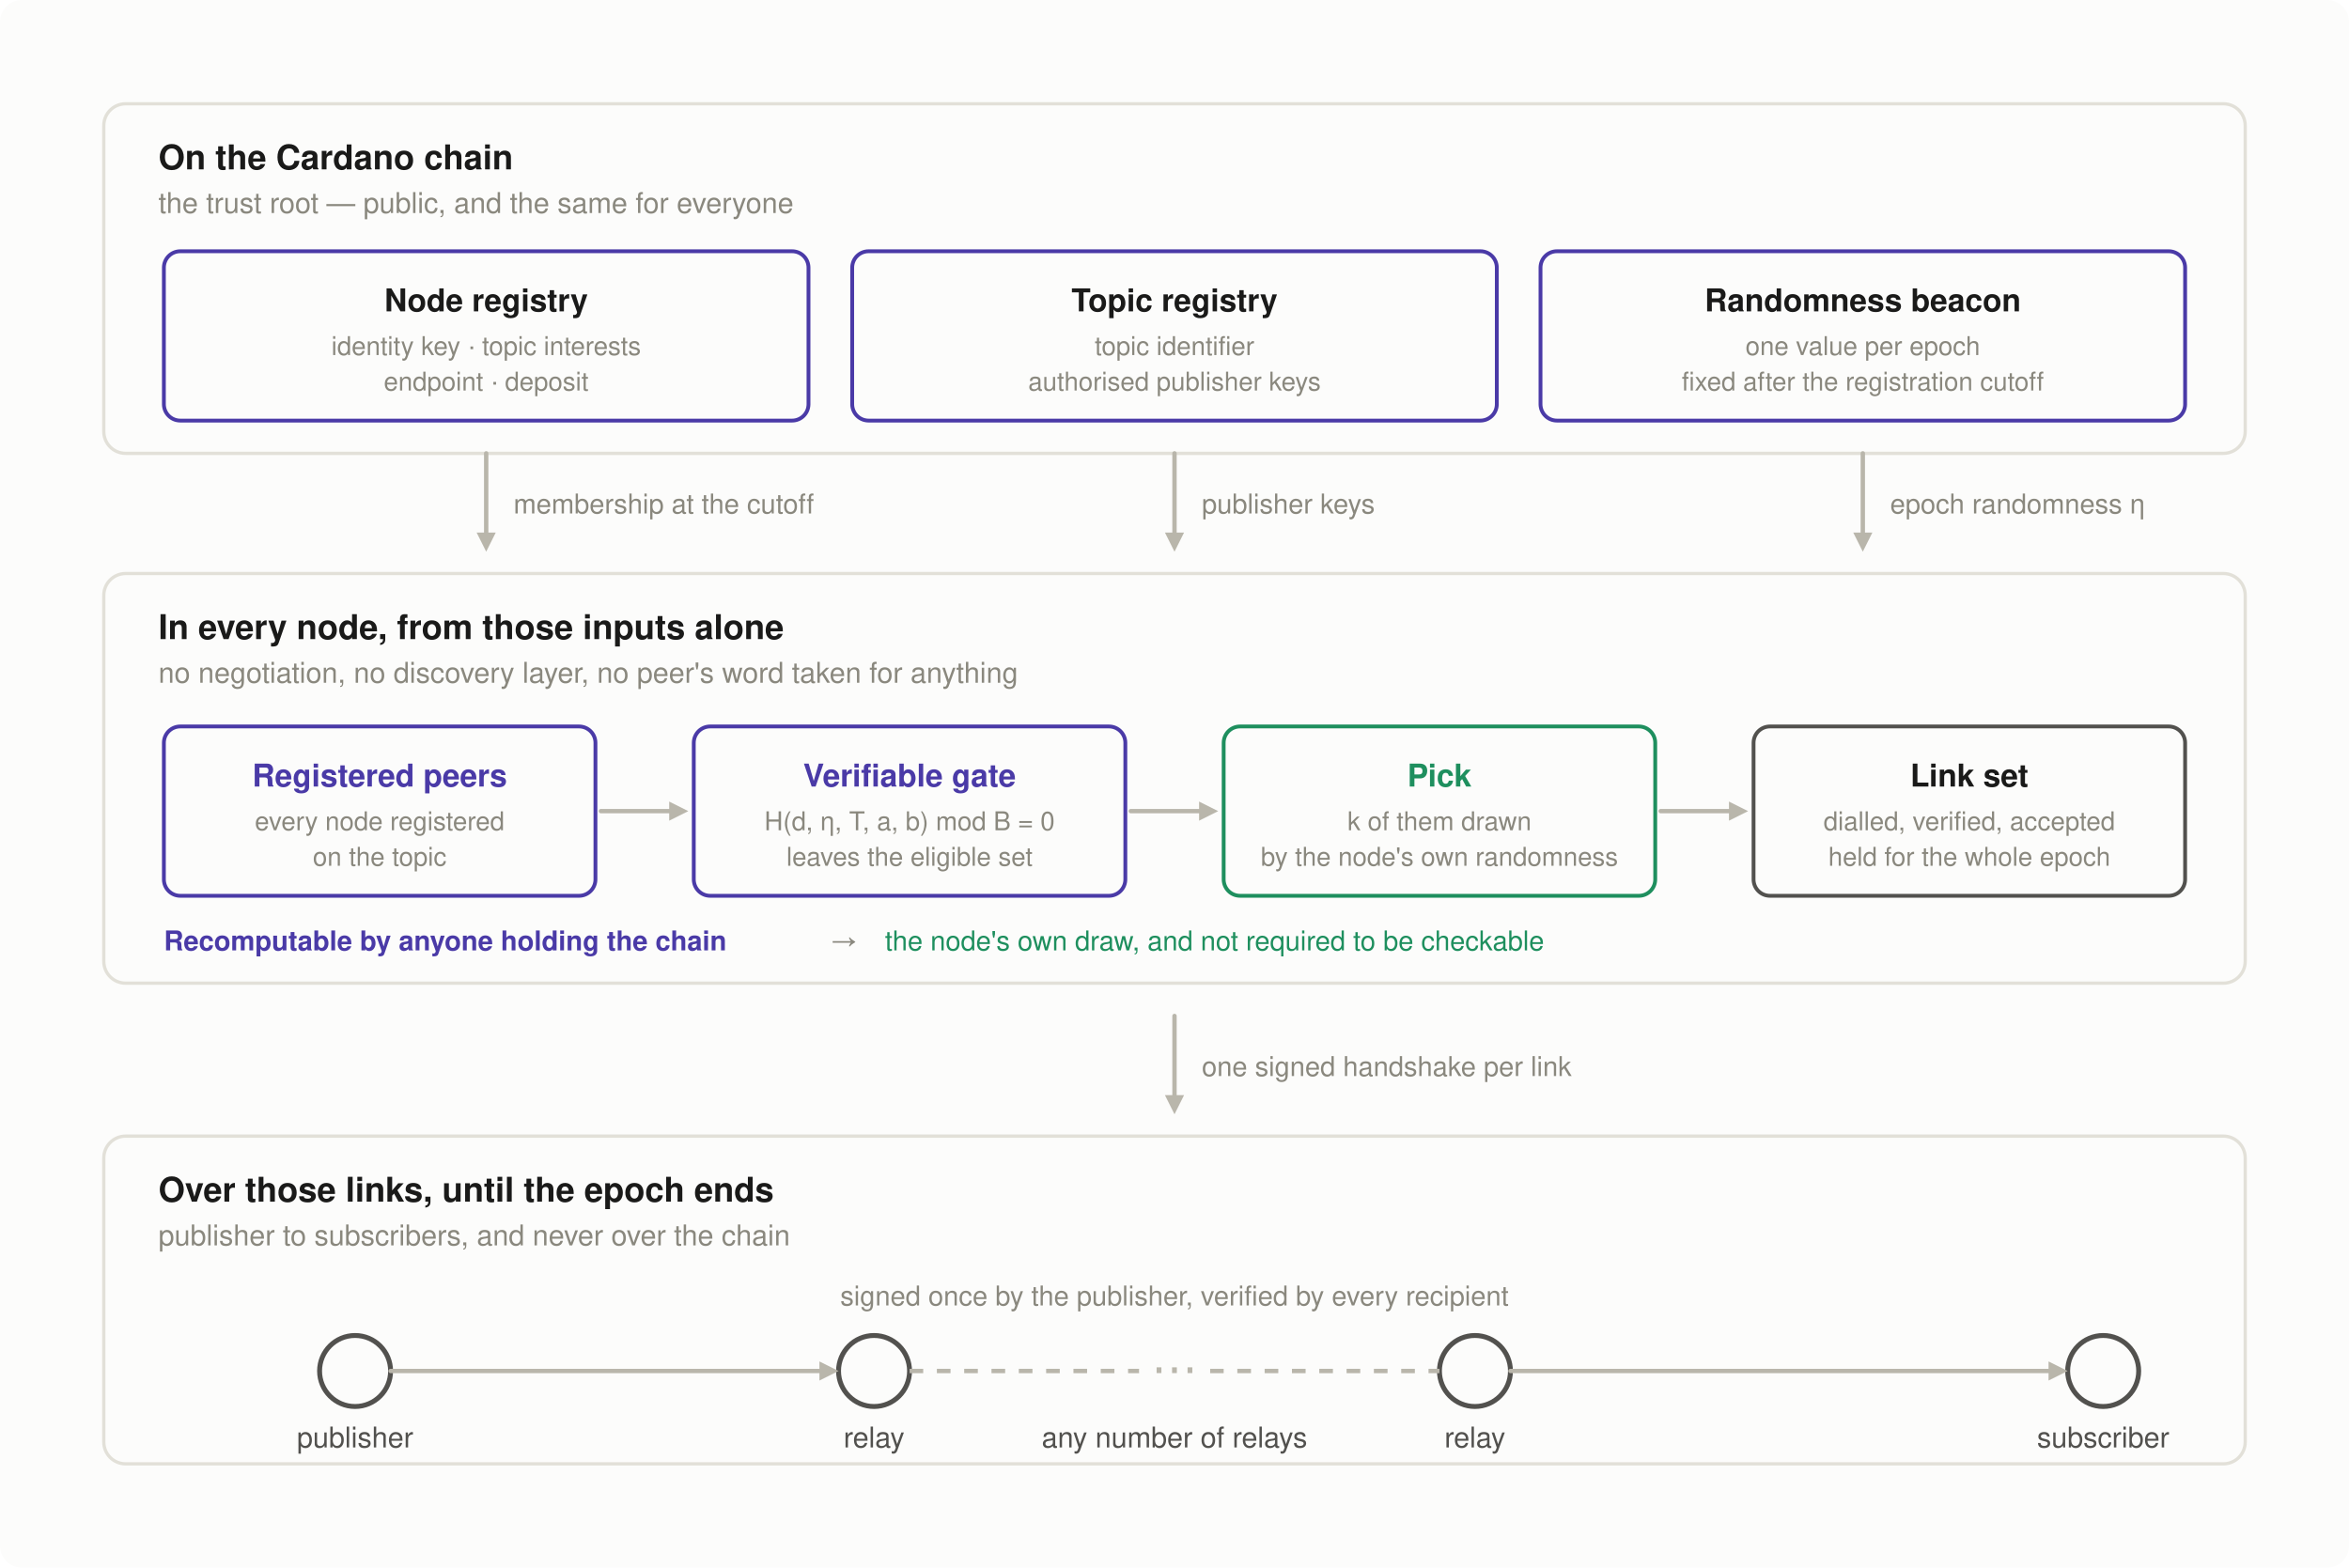
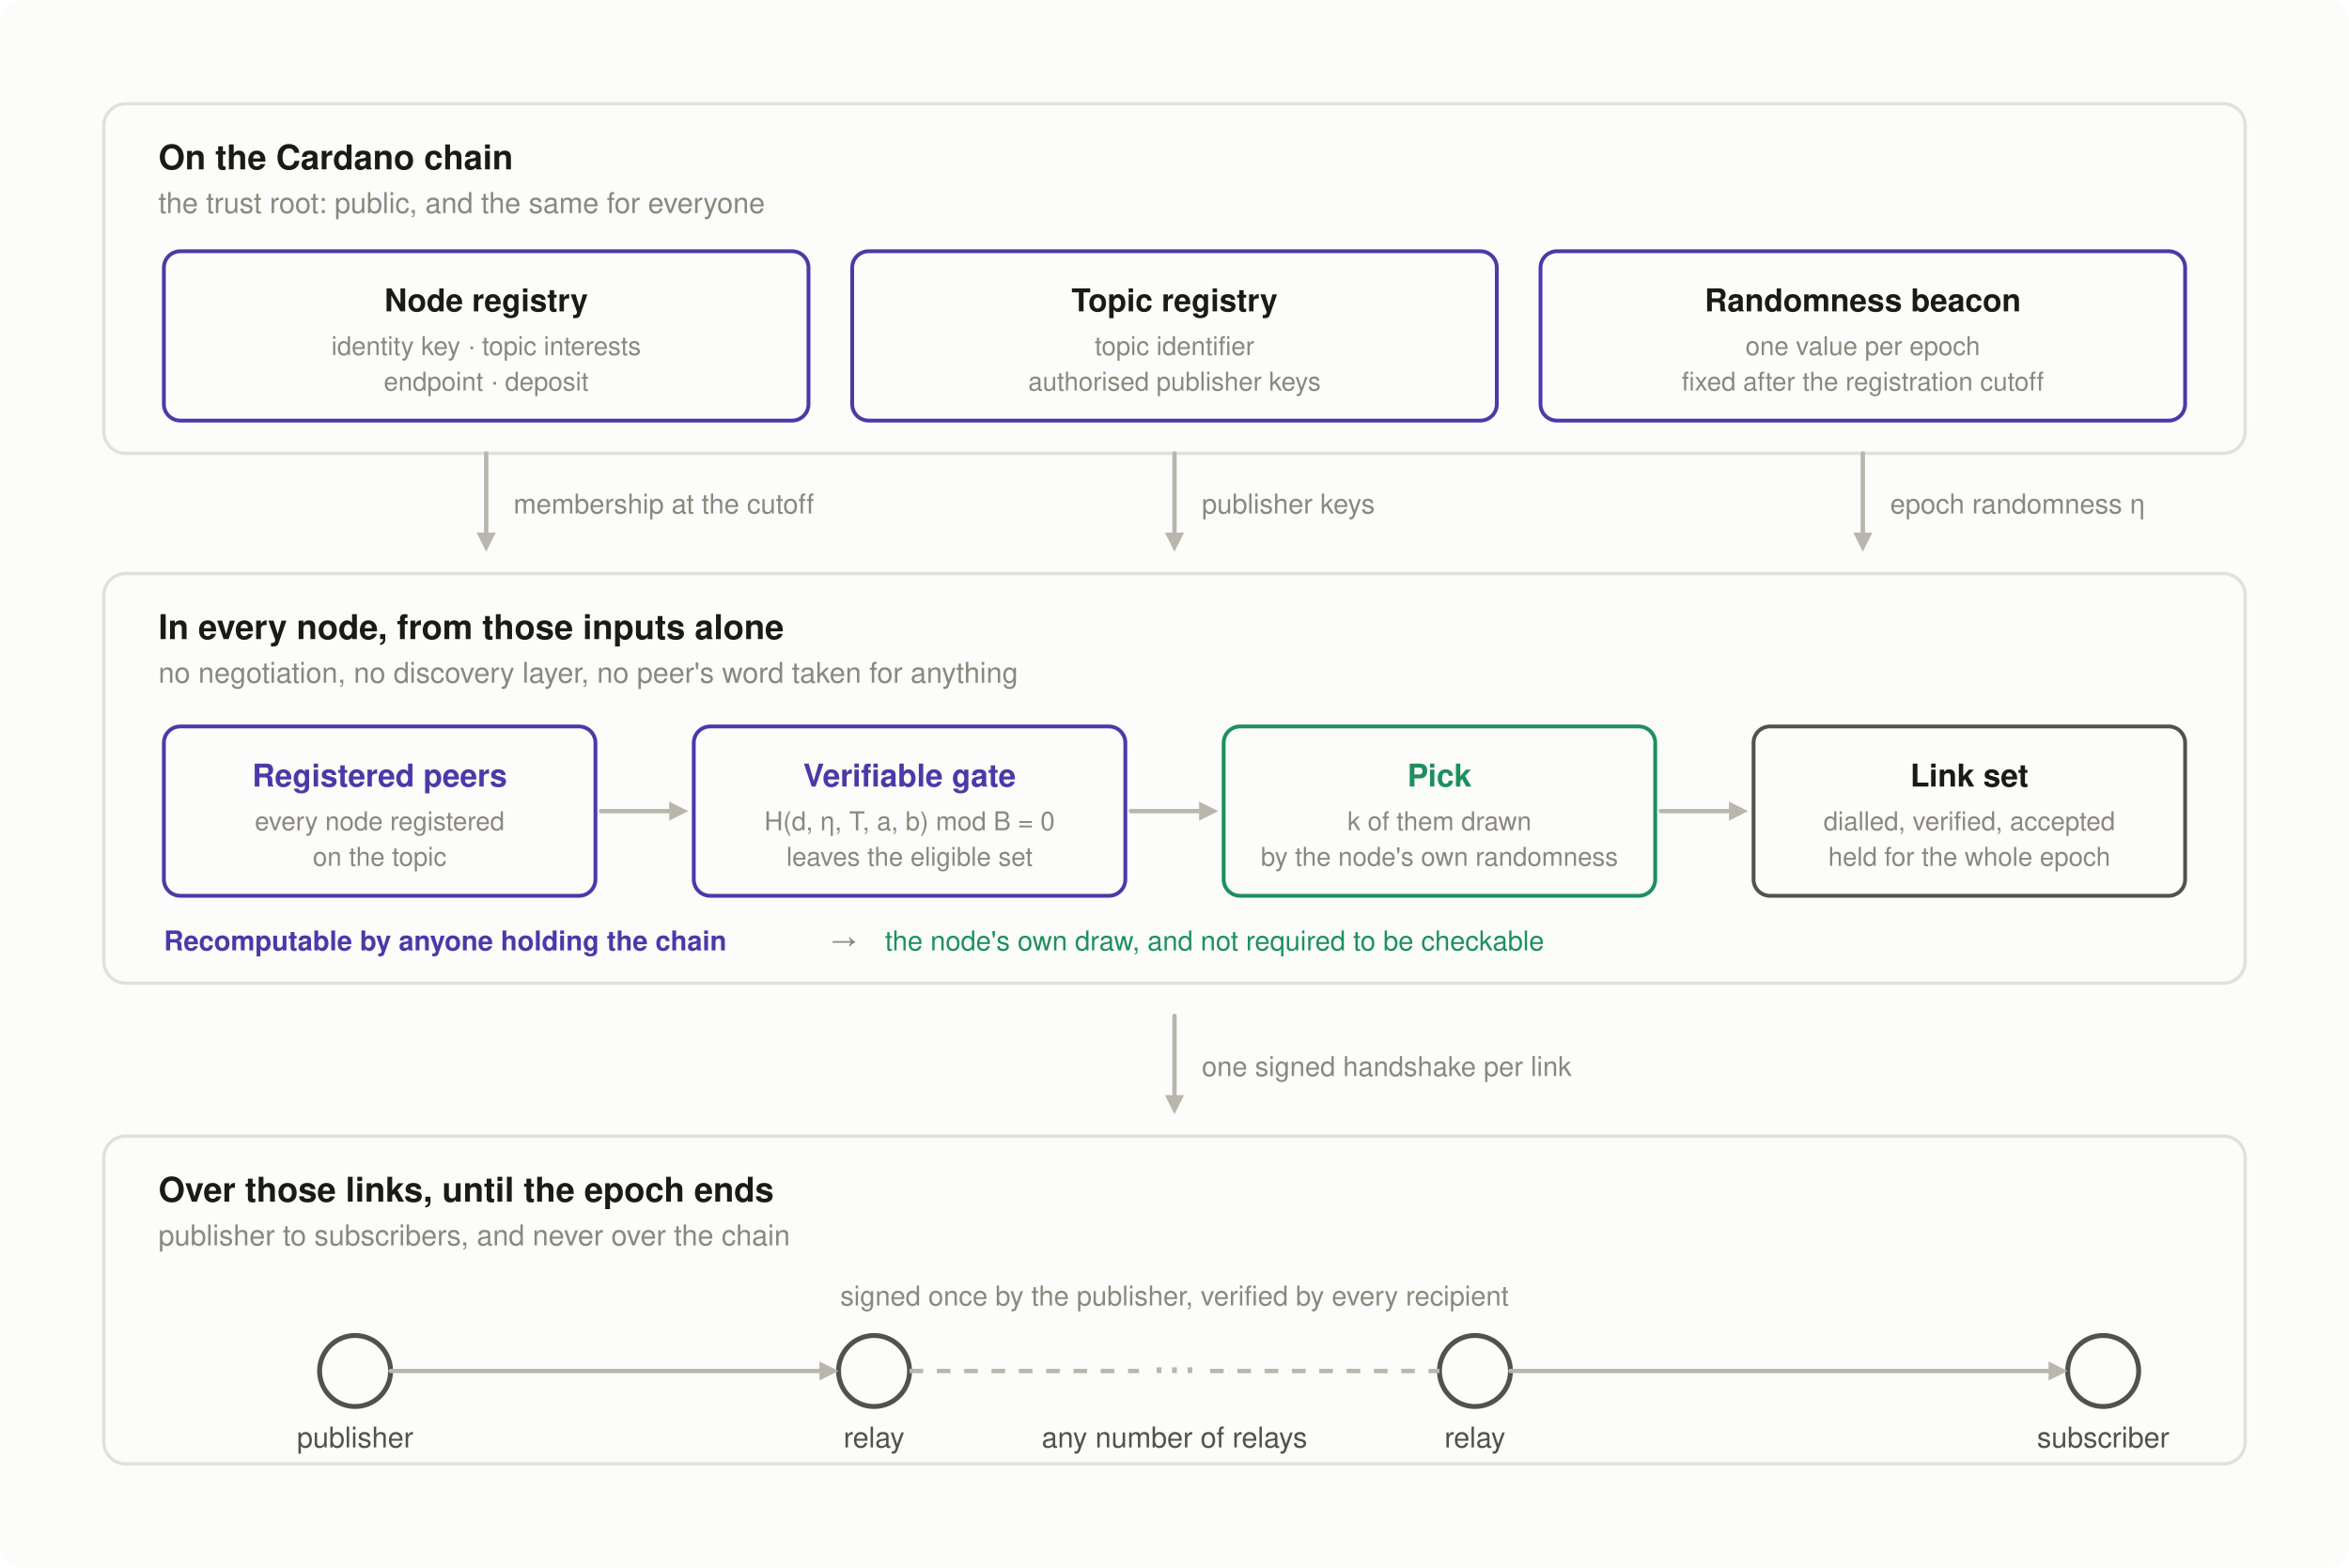
<svg xmlns="http://www.w3.org/2000/svg" viewBox="0 0 860 574" width="860" height="574" role="img" aria-labelledby="t d">
  <rect width="860" height="574" rx="8" fill="#fcfcfb" />
  <rect x="38.0" y="38.0" width="784.0" height="128.0" rx="8" fill="#fcfcfb" stroke="#e2e0d8" stroke-width="1.2" />
  <text x="58.0" y="62.0" font-size="12.5" fill="#1a1a19" font-family="-apple-system,BlinkMacSystemFont,Segoe UI,Helvetica,Arial,sans-serif" font-weight="600">On the Cardano chain</text>
-   <text x="58.0" y="78.0" font-size="10.5" fill="#8a887e" font-family="-apple-system,BlinkMacSystemFont,Segoe UI,Helvetica,Arial,sans-serif">the trust root — public, and the same for everyone</text>
+   <text x="58.0" y="78.0" font-size="10.5" fill="#8a887e" font-family="-apple-system,BlinkMacSystemFont,Segoe UI,Helvetica,Arial,sans-serif">the trust root: public, and the same for everyone</text>
  <rect x="60.0" y="92.0" width="236.0" height="62.0" rx="6" fill="#fcfcfb" stroke="#4a3aa7" stroke-width="1.4" />
  <text x="178.0" y="114.0" font-size="11.5" fill="#1a1a19" font-family="-apple-system,BlinkMacSystemFont,Segoe UI,Helvetica,Arial,sans-serif" text-anchor="middle" font-weight="600">Node registry</text>
  <text x="178.0" y="130.0" font-size="9.5" fill="#8a887e" font-family="-apple-system,BlinkMacSystemFont,Segoe UI,Helvetica,Arial,sans-serif" text-anchor="middle">identity key · topic interests</text>
  <text x="178.0" y="143.0" font-size="9.5" fill="#8a887e" font-family="-apple-system,BlinkMacSystemFont,Segoe UI,Helvetica,Arial,sans-serif" text-anchor="middle">endpoint · deposit</text>
  <rect x="312.0" y="92.0" width="236.0" height="62.0" rx="6" fill="#fcfcfb" stroke="#4a3aa7" stroke-width="1.4" />
  <text x="430.0" y="114.0" font-size="11.5" fill="#1a1a19" font-family="-apple-system,BlinkMacSystemFont,Segoe UI,Helvetica,Arial,sans-serif" text-anchor="middle" font-weight="600">Topic registry</text>
  <text x="430.0" y="130.0" font-size="9.5" fill="#8a887e" font-family="-apple-system,BlinkMacSystemFont,Segoe UI,Helvetica,Arial,sans-serif" text-anchor="middle">topic identifier</text>
  <text x="430.0" y="143.0" font-size="9.5" fill="#8a887e" font-family="-apple-system,BlinkMacSystemFont,Segoe UI,Helvetica,Arial,sans-serif" text-anchor="middle">authorised publisher keys</text>
  <rect x="564.0" y="92.0" width="236.0" height="62.0" rx="6" fill="#fcfcfb" stroke="#4a3aa7" stroke-width="1.4" />
  <text x="682.0" y="114.0" font-size="11.5" fill="#1a1a19" font-family="-apple-system,BlinkMacSystemFont,Segoe UI,Helvetica,Arial,sans-serif" text-anchor="middle" font-weight="600">Randomness beacon</text>
  <text x="682.0" y="130.0" font-size="9.5" fill="#8a887e" font-family="-apple-system,BlinkMacSystemFont,Segoe UI,Helvetica,Arial,sans-serif" text-anchor="middle">one value per epoch</text>
  <text x="682.0" y="143.0" font-size="9.5" fill="#8a887e" font-family="-apple-system,BlinkMacSystemFont,Segoe UI,Helvetica,Arial,sans-serif" text-anchor="middle">fixed after the registration cutoff</text>
  <line x1="178.0" y1="166.0" x2="178.0" y2="195.0" stroke="#b9b6ab" stroke-width="1.6" stroke-linecap="round" />
  <polygon points="178.0,202.0 174.5,195.0 181.5,195.0" fill="#b9b6ab" />
  <text x="188.0" y="188.0" font-size="10" fill="#8a887e" font-family="-apple-system,BlinkMacSystemFont,Segoe UI,Helvetica,Arial,sans-serif">membership at the cutoff</text>
  <line x1="430.0" y1="166.0" x2="430.0" y2="195.0" stroke="#b9b6ab" stroke-width="1.6" stroke-linecap="round" />
  <polygon points="430.0,202.0 426.5,195.0 433.5,195.0" fill="#b9b6ab" />
  <text x="440.0" y="188.0" font-size="10" fill="#8a887e" font-family="-apple-system,BlinkMacSystemFont,Segoe UI,Helvetica,Arial,sans-serif">publisher keys</text>
  <line x1="682.0" y1="166.0" x2="682.0" y2="195.0" stroke="#b9b6ab" stroke-width="1.6" stroke-linecap="round" />
  <polygon points="682.0,202.0 678.5,195.0 685.5,195.0" fill="#b9b6ab" />
  <text x="692.0" y="188.0" font-size="10" fill="#8a887e" font-family="-apple-system,BlinkMacSystemFont,Segoe UI,Helvetica,Arial,sans-serif">epoch randomness  η</text>
  <rect x="38.0" y="210.0" width="784.0" height="150.0" rx="8" fill="#fcfcfb" stroke="#e2e0d8" stroke-width="1.2" />
  <text x="58.0" y="234.0" font-size="12.5" fill="#1a1a19" font-family="-apple-system,BlinkMacSystemFont,Segoe UI,Helvetica,Arial,sans-serif" font-weight="600">In every node, from those inputs alone</text>
  <text x="58.0" y="250.0" font-size="10.5" fill="#8a887e" font-family="-apple-system,BlinkMacSystemFont,Segoe UI,Helvetica,Arial,sans-serif">no negotiation, no discovery layer, no peer's word taken for anything</text>
  <rect x="60.0" y="266.0" width="158.0" height="62.0" rx="6" fill="#fcfcfb" stroke="#4a3aa7" stroke-width="1.4" />
  <text x="139.0" y="288.0" font-size="11.5" fill="#4a3aa7" font-family="-apple-system,BlinkMacSystemFont,Segoe UI,Helvetica,Arial,sans-serif" text-anchor="middle" font-weight="600">Registered peers</text>
  <text x="139.0" y="304.0" font-size="9.5" fill="#8a887e" font-family="-apple-system,BlinkMacSystemFont,Segoe UI,Helvetica,Arial,sans-serif" text-anchor="middle">every node registered</text>
  <text x="139.0" y="317.0" font-size="9.5" fill="#8a887e" font-family="-apple-system,BlinkMacSystemFont,Segoe UI,Helvetica,Arial,sans-serif" text-anchor="middle">on the topic</text>
  <rect x="254.0" y="266.0" width="158.0" height="62.0" rx="6" fill="#fcfcfb" stroke="#4a3aa7" stroke-width="1.4" />
  <text x="333.0" y="288.0" font-size="11.5" fill="#4a3aa7" font-family="-apple-system,BlinkMacSystemFont,Segoe UI,Helvetica,Arial,sans-serif" text-anchor="middle" font-weight="600">Verifiable gate</text>
  <text x="333.0" y="304.0" font-size="9.5" fill="#8a887e" font-family="-apple-system,BlinkMacSystemFont,Segoe UI,Helvetica,Arial,sans-serif" text-anchor="middle">H(d, η, T, a, b) mod B = 0</text>
  <text x="333.0" y="317.0" font-size="9.5" fill="#8a887e" font-family="-apple-system,BlinkMacSystemFont,Segoe UI,Helvetica,Arial,sans-serif" text-anchor="middle">leaves the eligible set</text>
  <rect x="448.0" y="266.0" width="158.0" height="62.0" rx="6" fill="#fcfcfb" stroke="#1e8f5e" stroke-width="1.4" />
  <text x="527.0" y="288.0" font-size="11.5" fill="#1e8f5e" font-family="-apple-system,BlinkMacSystemFont,Segoe UI,Helvetica,Arial,sans-serif" text-anchor="middle" font-weight="600">Pick</text>
  <text x="527.0" y="304.0" font-size="9.5" fill="#8a887e" font-family="-apple-system,BlinkMacSystemFont,Segoe UI,Helvetica,Arial,sans-serif" text-anchor="middle">k of them drawn</text>
  <text x="527.0" y="317.0" font-size="9.5" fill="#8a887e" font-family="-apple-system,BlinkMacSystemFont,Segoe UI,Helvetica,Arial,sans-serif" text-anchor="middle">by the node's own randomness</text>
  <rect x="642.0" y="266.0" width="158.0" height="62.0" rx="6" fill="#fcfcfb" stroke="#52514e" stroke-width="1.4" />
  <text x="721.0" y="288.0" font-size="11.5" fill="#1a1a19" font-family="-apple-system,BlinkMacSystemFont,Segoe UI,Helvetica,Arial,sans-serif" text-anchor="middle" font-weight="600">Link set</text>
  <text x="721.0" y="304.0" font-size="9.5" fill="#8a887e" font-family="-apple-system,BlinkMacSystemFont,Segoe UI,Helvetica,Arial,sans-serif" text-anchor="middle">dialled, verified, accepted</text>
  <text x="721.0" y="317.0" font-size="9.5" fill="#8a887e" font-family="-apple-system,BlinkMacSystemFont,Segoe UI,Helvetica,Arial,sans-serif" text-anchor="middle">held for the whole epoch</text>
  <line x1="220.0" y1="297.0" x2="245.0" y2="297.0" stroke="#b9b6ab" stroke-width="1.6" stroke-linecap="round" />
  <polygon points="252.0,297.0 245.0,300.5 245.0,293.5" fill="#b9b6ab" />
  <line x1="414.0" y1="297.0" x2="439.0" y2="297.0" stroke="#b9b6ab" stroke-width="1.6" stroke-linecap="round" />
  <polygon points="446.0,297.0 439.0,300.5 439.0,293.5" fill="#b9b6ab" />
  <line x1="608.0" y1="297.0" x2="633.0" y2="297.0" stroke="#b9b6ab" stroke-width="1.6" stroke-linecap="round" />
  <polygon points="640.0,297.0 633.0,300.5 633.0,293.5" fill="#b9b6ab" />
  <text x="60.0" y="348.0" font-size="10" fill="#4a3aa7" font-family="-apple-system,BlinkMacSystemFont,Segoe UI,Helvetica,Arial,sans-serif" font-weight="600">Recomputable by anyone holding the chain</text>
  <text x="304.0" y="348.0" font-size="10" fill="#8a887e" font-family="-apple-system,BlinkMacSystemFont,Segoe UI,Helvetica,Arial,sans-serif">→</text>
  <text x="324.0" y="348.0" font-size="10" fill="#1e8f5e" font-family="-apple-system,BlinkMacSystemFont,Segoe UI,Helvetica,Arial,sans-serif">the node's own draw, and not required to be checkable</text>
  <line x1="430.0" y1="372.0" x2="430.0" y2="401.0" stroke="#b9b6ab" stroke-width="1.6" stroke-linecap="round" />
  <polygon points="430.0,408.0 426.5,401.0 433.5,401.0" fill="#b9b6ab" />
  <text x="440.0" y="394.0" font-size="10" fill="#8a887e" font-family="-apple-system,BlinkMacSystemFont,Segoe UI,Helvetica,Arial,sans-serif">one signed handshake per link</text>
  <rect x="38.0" y="416.0" width="784.0" height="120.0" rx="8" fill="#fcfcfb" stroke="#e2e0d8" stroke-width="1.2" />
  <text x="58.0" y="440.0" font-size="12.5" fill="#1a1a19" font-family="-apple-system,BlinkMacSystemFont,Segoe UI,Helvetica,Arial,sans-serif" font-weight="600">Over those links, until the epoch ends</text>
  <text x="58.0" y="456.0" font-size="10.5" fill="#8a887e" font-family="-apple-system,BlinkMacSystemFont,Segoe UI,Helvetica,Arial,sans-serif">publisher to subscribers, and never over the chain</text>
  <circle cx="130.0" cy="502.0" r="13.0" fill="#fcfcfb" stroke="#52514e" stroke-width="1.8" />
  <text x="130.0" y="530.0" font-size="10.5" fill="#52514e" font-family="-apple-system,BlinkMacSystemFont,Segoe UI,Helvetica,Arial,sans-serif" text-anchor="middle">publisher</text>
  <circle cx="320.0" cy="502.0" r="13.0" fill="#fcfcfb" stroke="#52514e" stroke-width="1.8" />
  <text x="320.0" y="530.0" font-size="10.5" fill="#52514e" font-family="-apple-system,BlinkMacSystemFont,Segoe UI,Helvetica,Arial,sans-serif" text-anchor="middle">relay</text>
  <circle cx="540.0" cy="502.0" r="13.0" fill="#fcfcfb" stroke="#52514e" stroke-width="1.8" />
  <text x="540.0" y="530.0" font-size="10.5" fill="#52514e" font-family="-apple-system,BlinkMacSystemFont,Segoe UI,Helvetica,Arial,sans-serif" text-anchor="middle">relay</text>
  <circle cx="770.0" cy="502.0" r="13.0" fill="#fcfcfb" stroke="#52514e" stroke-width="1.8" />
  <text x="770.0" y="530.0" font-size="10.5" fill="#52514e" font-family="-apple-system,BlinkMacSystemFont,Segoe UI,Helvetica,Arial,sans-serif" text-anchor="middle">subscriber</text>
  <line x1="143.0" y1="502.0" x2="300.0" y2="502.0" stroke="#b9b6ab" stroke-width="1.6" stroke-linecap="round" />
  <polygon points="307.0,502.0 300.0,505.5 300.0,498.5" fill="#b9b6ab" />
  <line x1="553.0" y1="502.0" x2="750.0" y2="502.0" stroke="#b9b6ab" stroke-width="1.6" stroke-linecap="round" />
  <polygon points="757.0,502.0 750.0,505.5 750.0,498.5" fill="#b9b6ab" />
  <line x1="333.0" y1="502.0" x2="527.0" y2="502.0" stroke="#b9b6ab" stroke-width="1.6" stroke-dasharray="5 5" />
  <circle cx="430.0" cy="502.0" r="13.0" fill="#fcfcfb" stroke="#fcfcfb" stroke-width="0" />
  <text x="430.0" y="507.0" font-size="17" fill="#b9b6ab" font-family="-apple-system,BlinkMacSystemFont,Segoe UI,Helvetica,Arial,sans-serif" text-anchor="middle">⋯</text>
  <text x="430.0" y="530.0" font-size="10.5" fill="#52514e" font-family="-apple-system,BlinkMacSystemFont,Segoe UI,Helvetica,Arial,sans-serif" text-anchor="middle">any number of relays</text>
  <text x="430.0" y="478.0" font-size="10" fill="#8a887e" font-family="-apple-system,BlinkMacSystemFont,Segoe UI,Helvetica,Arial,sans-serif" text-anchor="middle">signed once by the publisher, verified by every recipient</text>
</svg>
